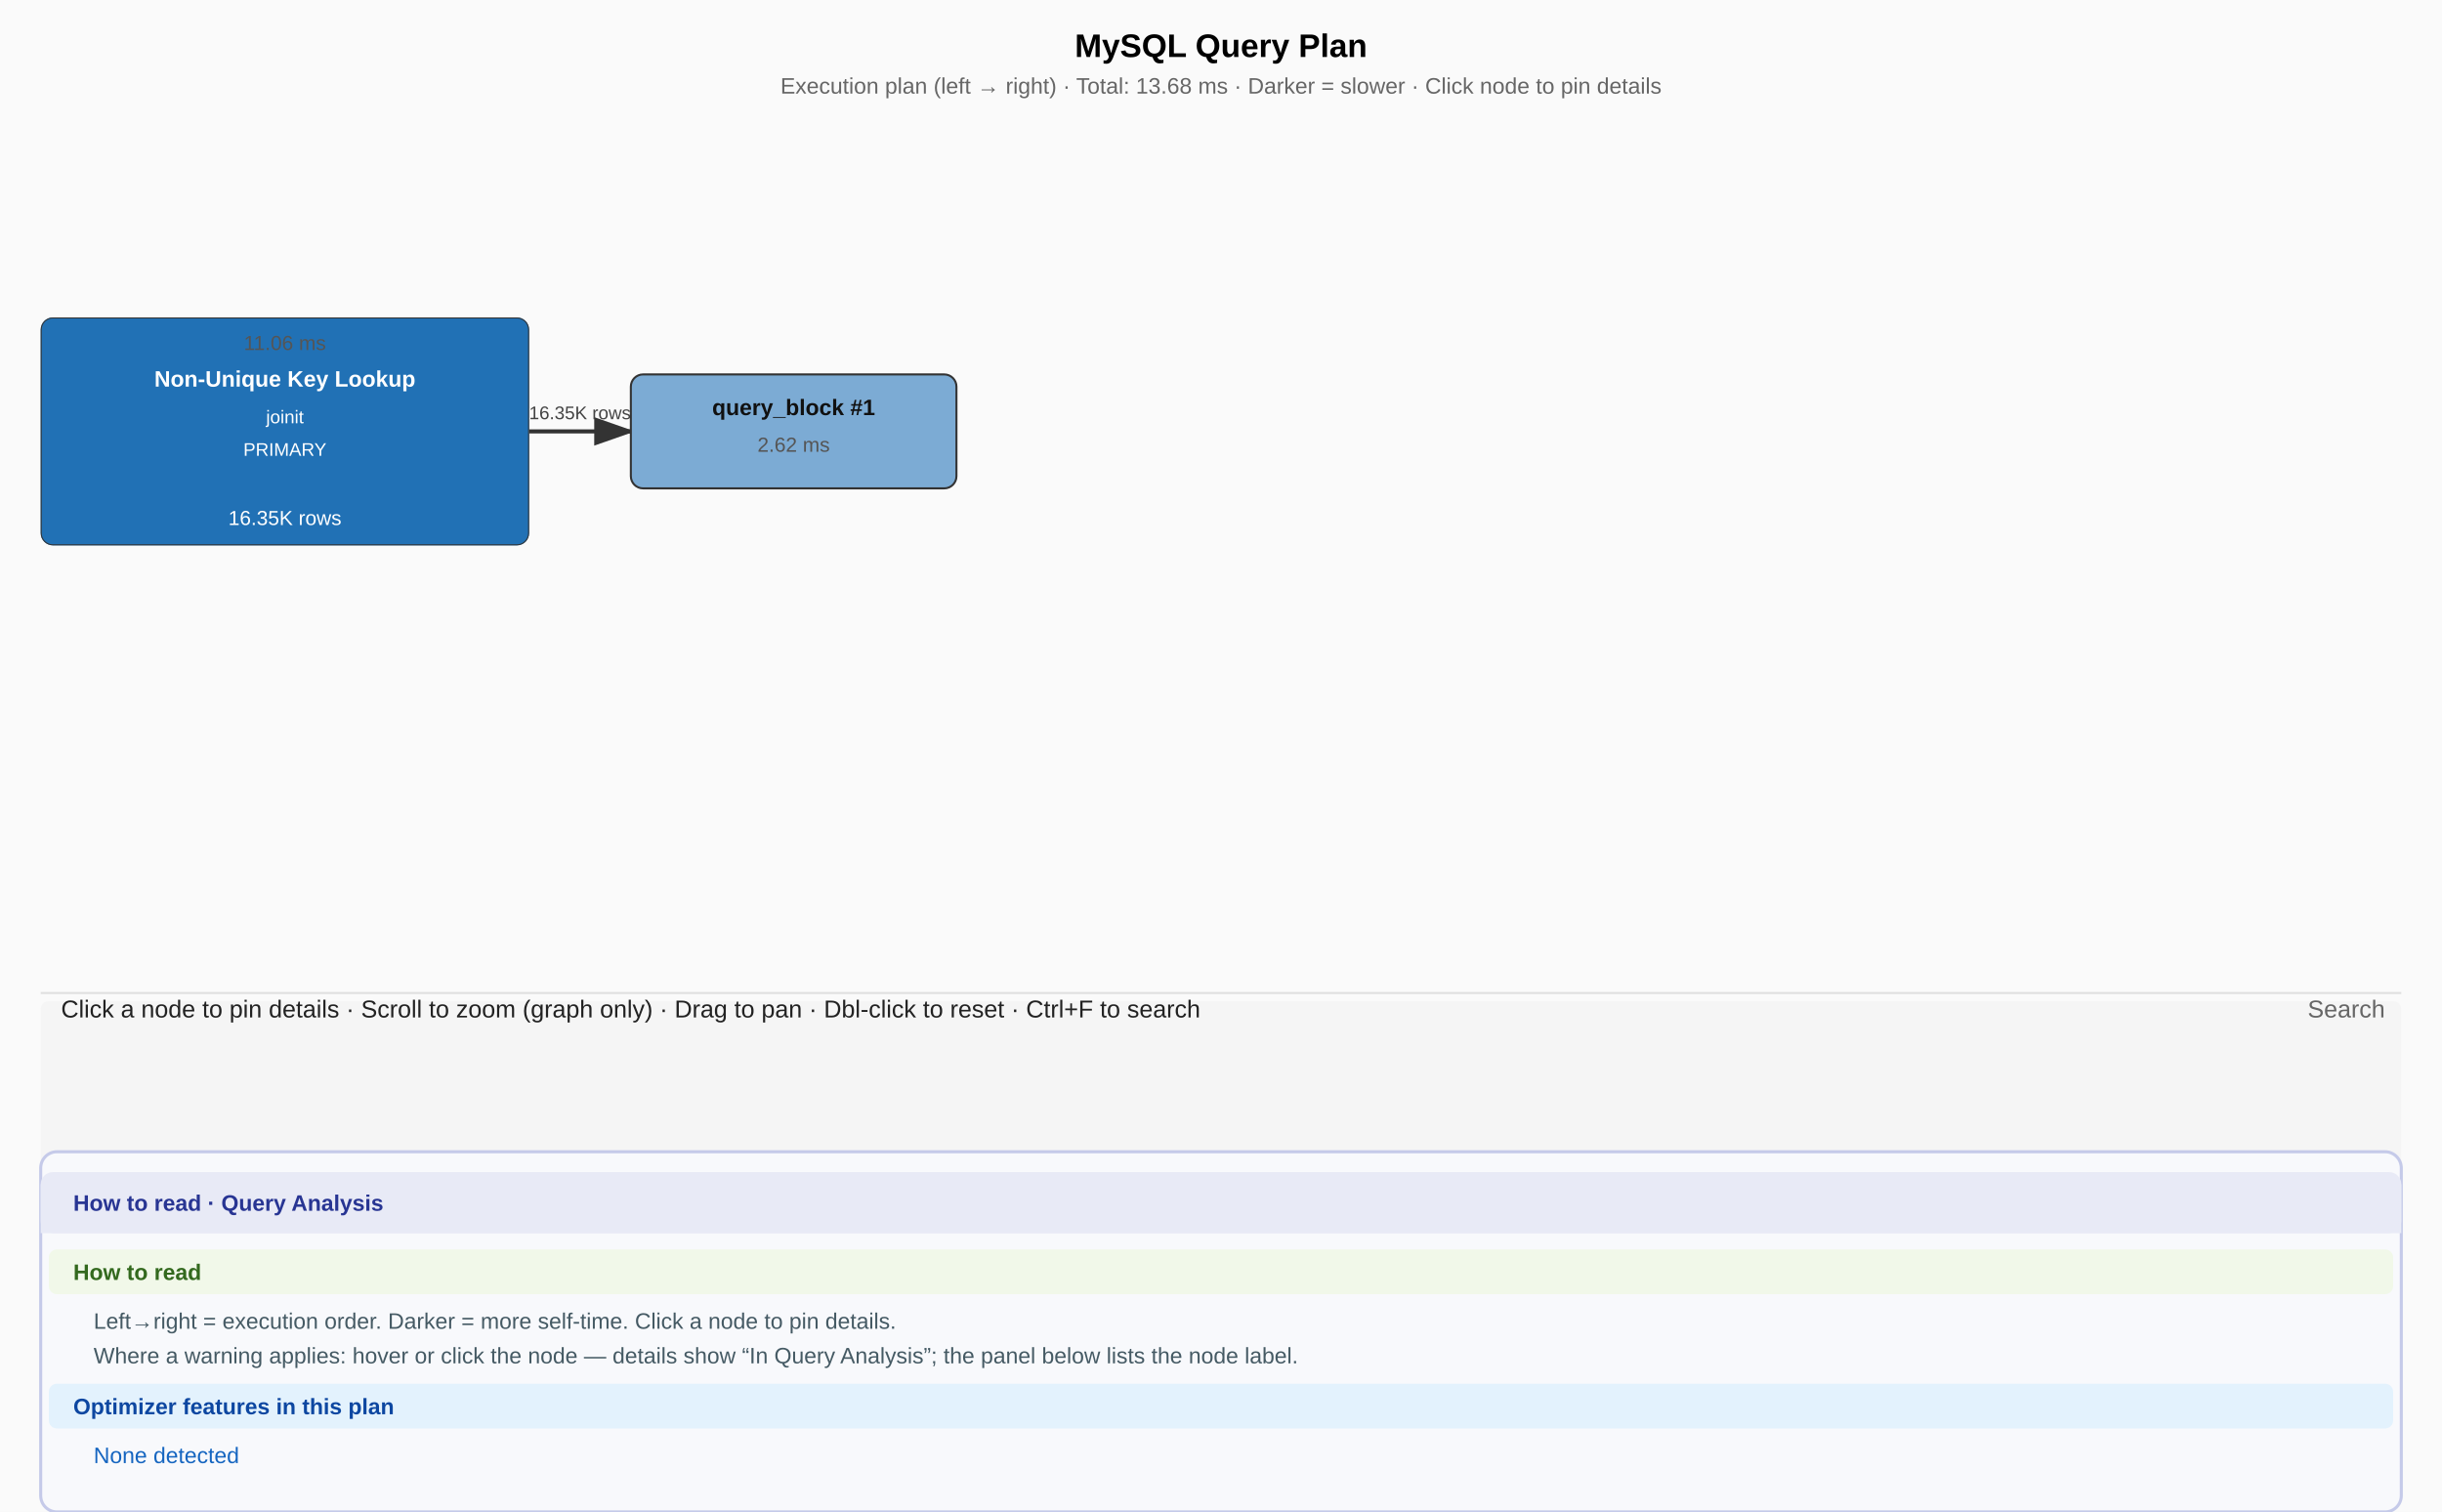
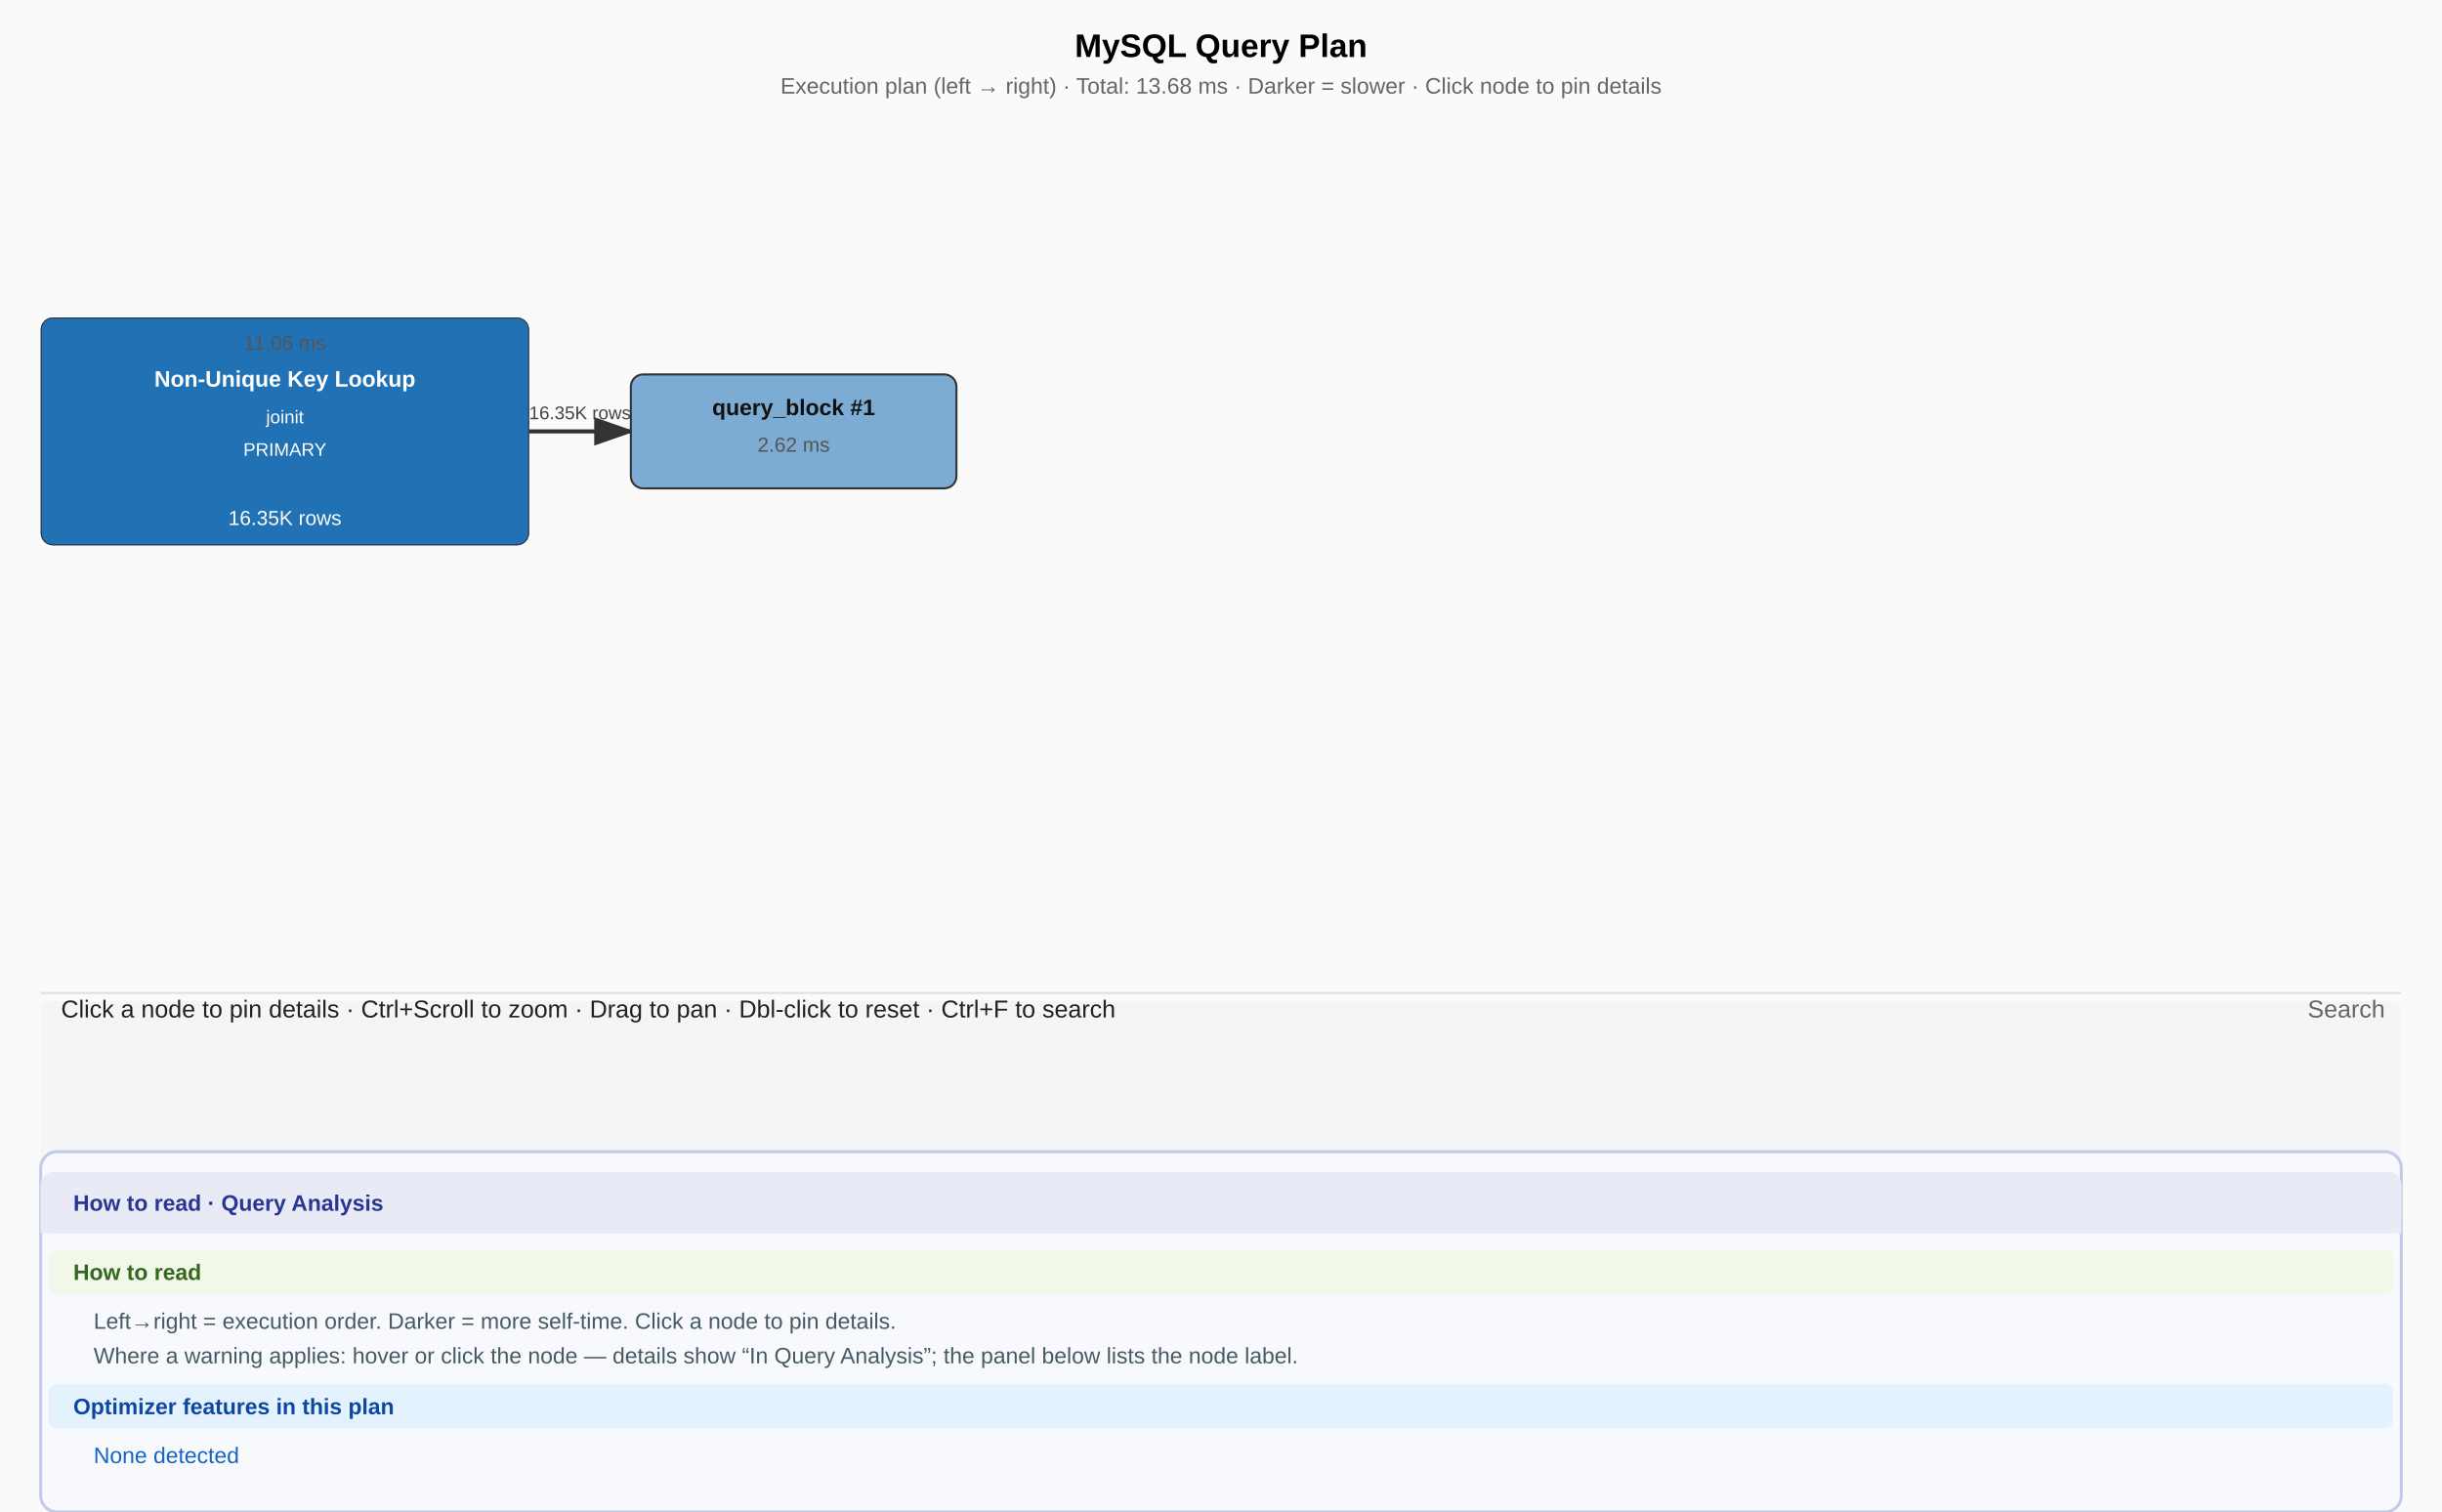
<svg xmlns="http://www.w3.org/2000/svg" version="1.1" width="1200" height="743">
  <defs>
    <marker id="arrowhead" markerWidth="10" markerHeight="7" refX="9" refY="3.5" orient="auto">
      <polygon points="0 0, 10 3.5, 0 7" fill="#333" />
    </marker>
+     <clipPath id="diagram-clip">
+       <rect x="0" y="0" width="1200" height="558" />
+     </clipPath>
  </defs>
  <style>
  text { font-family: Arial, sans-serif; font-size: 11px; }
  .title { font-size: 16px; font-weight: bold; }
  .subtitle { font-size: 11px; fill: #666; }
  .cost { font-size: 10px; fill: #555; }
  .node-label { font-weight: bold; font-size: 11px; }
  .node-sublabel { font-size: 9px; }
  .row-count { font-size: 10px; }
  .arrow-label { font-size: 9px; fill: #444; }
  .diagram-node { cursor: pointer; }
  .diagram-node:hover rect, .diagram-node:hover polygon { opacity: 0.9; stroke-width: 2; }
  .badge-covering { font-size: 8px; fill: #1b5e20; font-weight: bold; }
  .loops-line { font-size: 9px; fill: #555; }
  .details-line { font-size: 12px; fill: #222; user-select: text; -webkit-user-select: text; cursor: text; }
  .details-line.dim { fill: #999; }
  #search { font-size: 12px; fill: #666; cursor: pointer; }
  #search:hover { fill: #000; }
  .diagram-node.pinned rect, .diagram-node.pinned polygon { stroke: #e600e6; stroke-width: 3; }
  .diagram-node.dim { opacity: 0.25; }
</style>
  <rect width="100%" height="100%" fill="#fafafa" />
  <text x="600.0" y="28" text-anchor="middle" class="title">MySQL Query Plan</text>
  <text x="600.0" y="46" text-anchor="middle" class="subtitle">Execution plan (left → right)  ·  Total: 13.68 ms  ·  Darker = slower  ·  Click node to pin details</text>
  <line x1="20" y1="488" x2="1180" y2="488" stroke="#e0e0e0" stroke-width="1" />
  <rect x="20" y="492" width="1160" height="112" fill="#f5f5f5" rx="4" />
  <text id="search" x="1172" y="500" text-anchor="end">Search</text>
-   <text id="details-l0" x="30" y="500" text-anchor="start" class="details-line">Click a node to pin details  ·  Scroll to zoom (graph only)  ·  Drag to pan  ·  Dbl-click to reset  ·  Ctrl+F to search</text>
+   <text id="details-l0" x="30" y="500" text-anchor="start" class="details-line">Click a node to pin details  ·  Ctrl+Scroll to zoom  ·  Drag to pan  ·  Dbl-click to reset  ·  Ctrl+F to search</text>
  <text id="details-l1" x="30" y="516" text-anchor="start" class="details-line" />
  <text id="details-l2" x="30" y="532" text-anchor="start" class="details-line" />
  <text id="details-l3" x="30" y="548" text-anchor="start" class="details-line" />
  <text id="details-l4" x="30" y="564" text-anchor="start" class="details-line" />
  <text id="details-l5" x="30" y="580" text-anchor="start" class="details-line" />
-   <g id="diagram-content">
+   <g id="diagram-content" clip-path="url(#diagram-clip)">
    <g class="diagram-node" data-info="Index range scan on joinit using PRIMARY over (50 &lt; i)  ·  Total: 11.06 ms  ·  Cost: 1660.43  ·  Rows: 16.35K  ·  Loops: 1  ·  Table: joinit  ·  Index: PRIMARY  ·  Est.rows: 8288  ·  Ranges: (50 &lt; i)  ·  Covering: no">
      <defs>
        <clipPath id="clipbox-0">
          <rect x="20" y="156" width="240" height="112" rx="6" ry="6" />
        </clipPath>
      </defs>
      <g clip-path="url(#clipbox-0)">
        <rect x="20" y="156" width="240" height="112" fill="#2171b5" stroke="#333" stroke-width="1" rx="6" ry="6" />
        <text x="140.0" y="172" text-anchor="middle" class="cost" fill="#ffffff">11.06 ms</text>
        <text x="140.0" y="190" text-anchor="middle" class="node-label" fill="#ffffff">Non-Unique Key Lookup</text>
        <text x="140.0" y="208" text-anchor="middle" class="node-sublabel" fill="#ffffff">joinit</text>
        <text x="140.0" y="224" text-anchor="middle" class="node-sublabel" fill="#ffffff">PRIMARY</text>
        <text x="140.0" y="258" text-anchor="middle" class="row-count" fill="#ffffff">16.35K rows</text>
      </g>
    </g>
    <line x1="260" y1="212.0" x2="310" y2="212.0" stroke="#333" stroke-width="2" marker-end="url(#arrowhead)" />
    <text x="285.0" y="206.0" text-anchor="middle" class="arrow-label">16.35K rows</text>
    <g class="diagram-node" data-info="Total: 13.68 ms | Cost: 1660.43">
      <rect x="310" y="184.0" width="160" height="56" fill="#7cabd4" stroke="#333" stroke-width="1" rx="6" />
      <text x="390.0" y="204.0" text-anchor="middle" class="node-label" fill="#111111">query_block #1</text>
      <text x="390.0" y="222.0" text-anchor="middle" class="cost" fill="#111111">2.62 ms</text>
    </g>
  </g>
  <rect x="20" y="566" width="1160" height="177" fill="#f8f9fc" stroke="#c5cae9" stroke-width="1.5" rx="8" />
  <rect x="20" y="576" width="1160" height="30" fill="#e8eaf6" rx="6" />
  <rect x="20" y="582" width="1160" height="24" fill="#e8eaf6" />
  <text x="36" y="595" font-family="Arial,sans-serif" font-size="13" font-weight="bold" fill="#283593">How to read · Query Analysis</text>
  <rect x="24" y="614" width="1152" height="22" fill="#f1f8e9" rx="4" />
  <text x="36" y="629" font-family="Arial,sans-serif" font-size="11" font-weight="bold" fill="#33691e">How to read</text>
  <text x="46" y="653" font-family="Arial,sans-serif" font-size="11" fill="#455a64">Left→right = execution order. Darker = more self-time. Click a node to pin details.</text>
  <text x="46" y="670" font-family="Arial,sans-serif" font-size="11" fill="#455a64">Where a warning applies: hover or click the node — details show “In Query Analysis”; the panel below lists the node label.</text>
  <rect x="24" y="680" width="1152" height="22" fill="#e3f2fd" rx="4" />
  <text x="36" y="695" font-family="Arial,sans-serif" font-size="11" font-weight="bold" fill="#0d47a1">Optimizer features in this plan</text>
  <text x="46" y="719" font-family="Arial,sans-serif" font-size="11" fill="#1565c0">None detected</text>
</svg>
